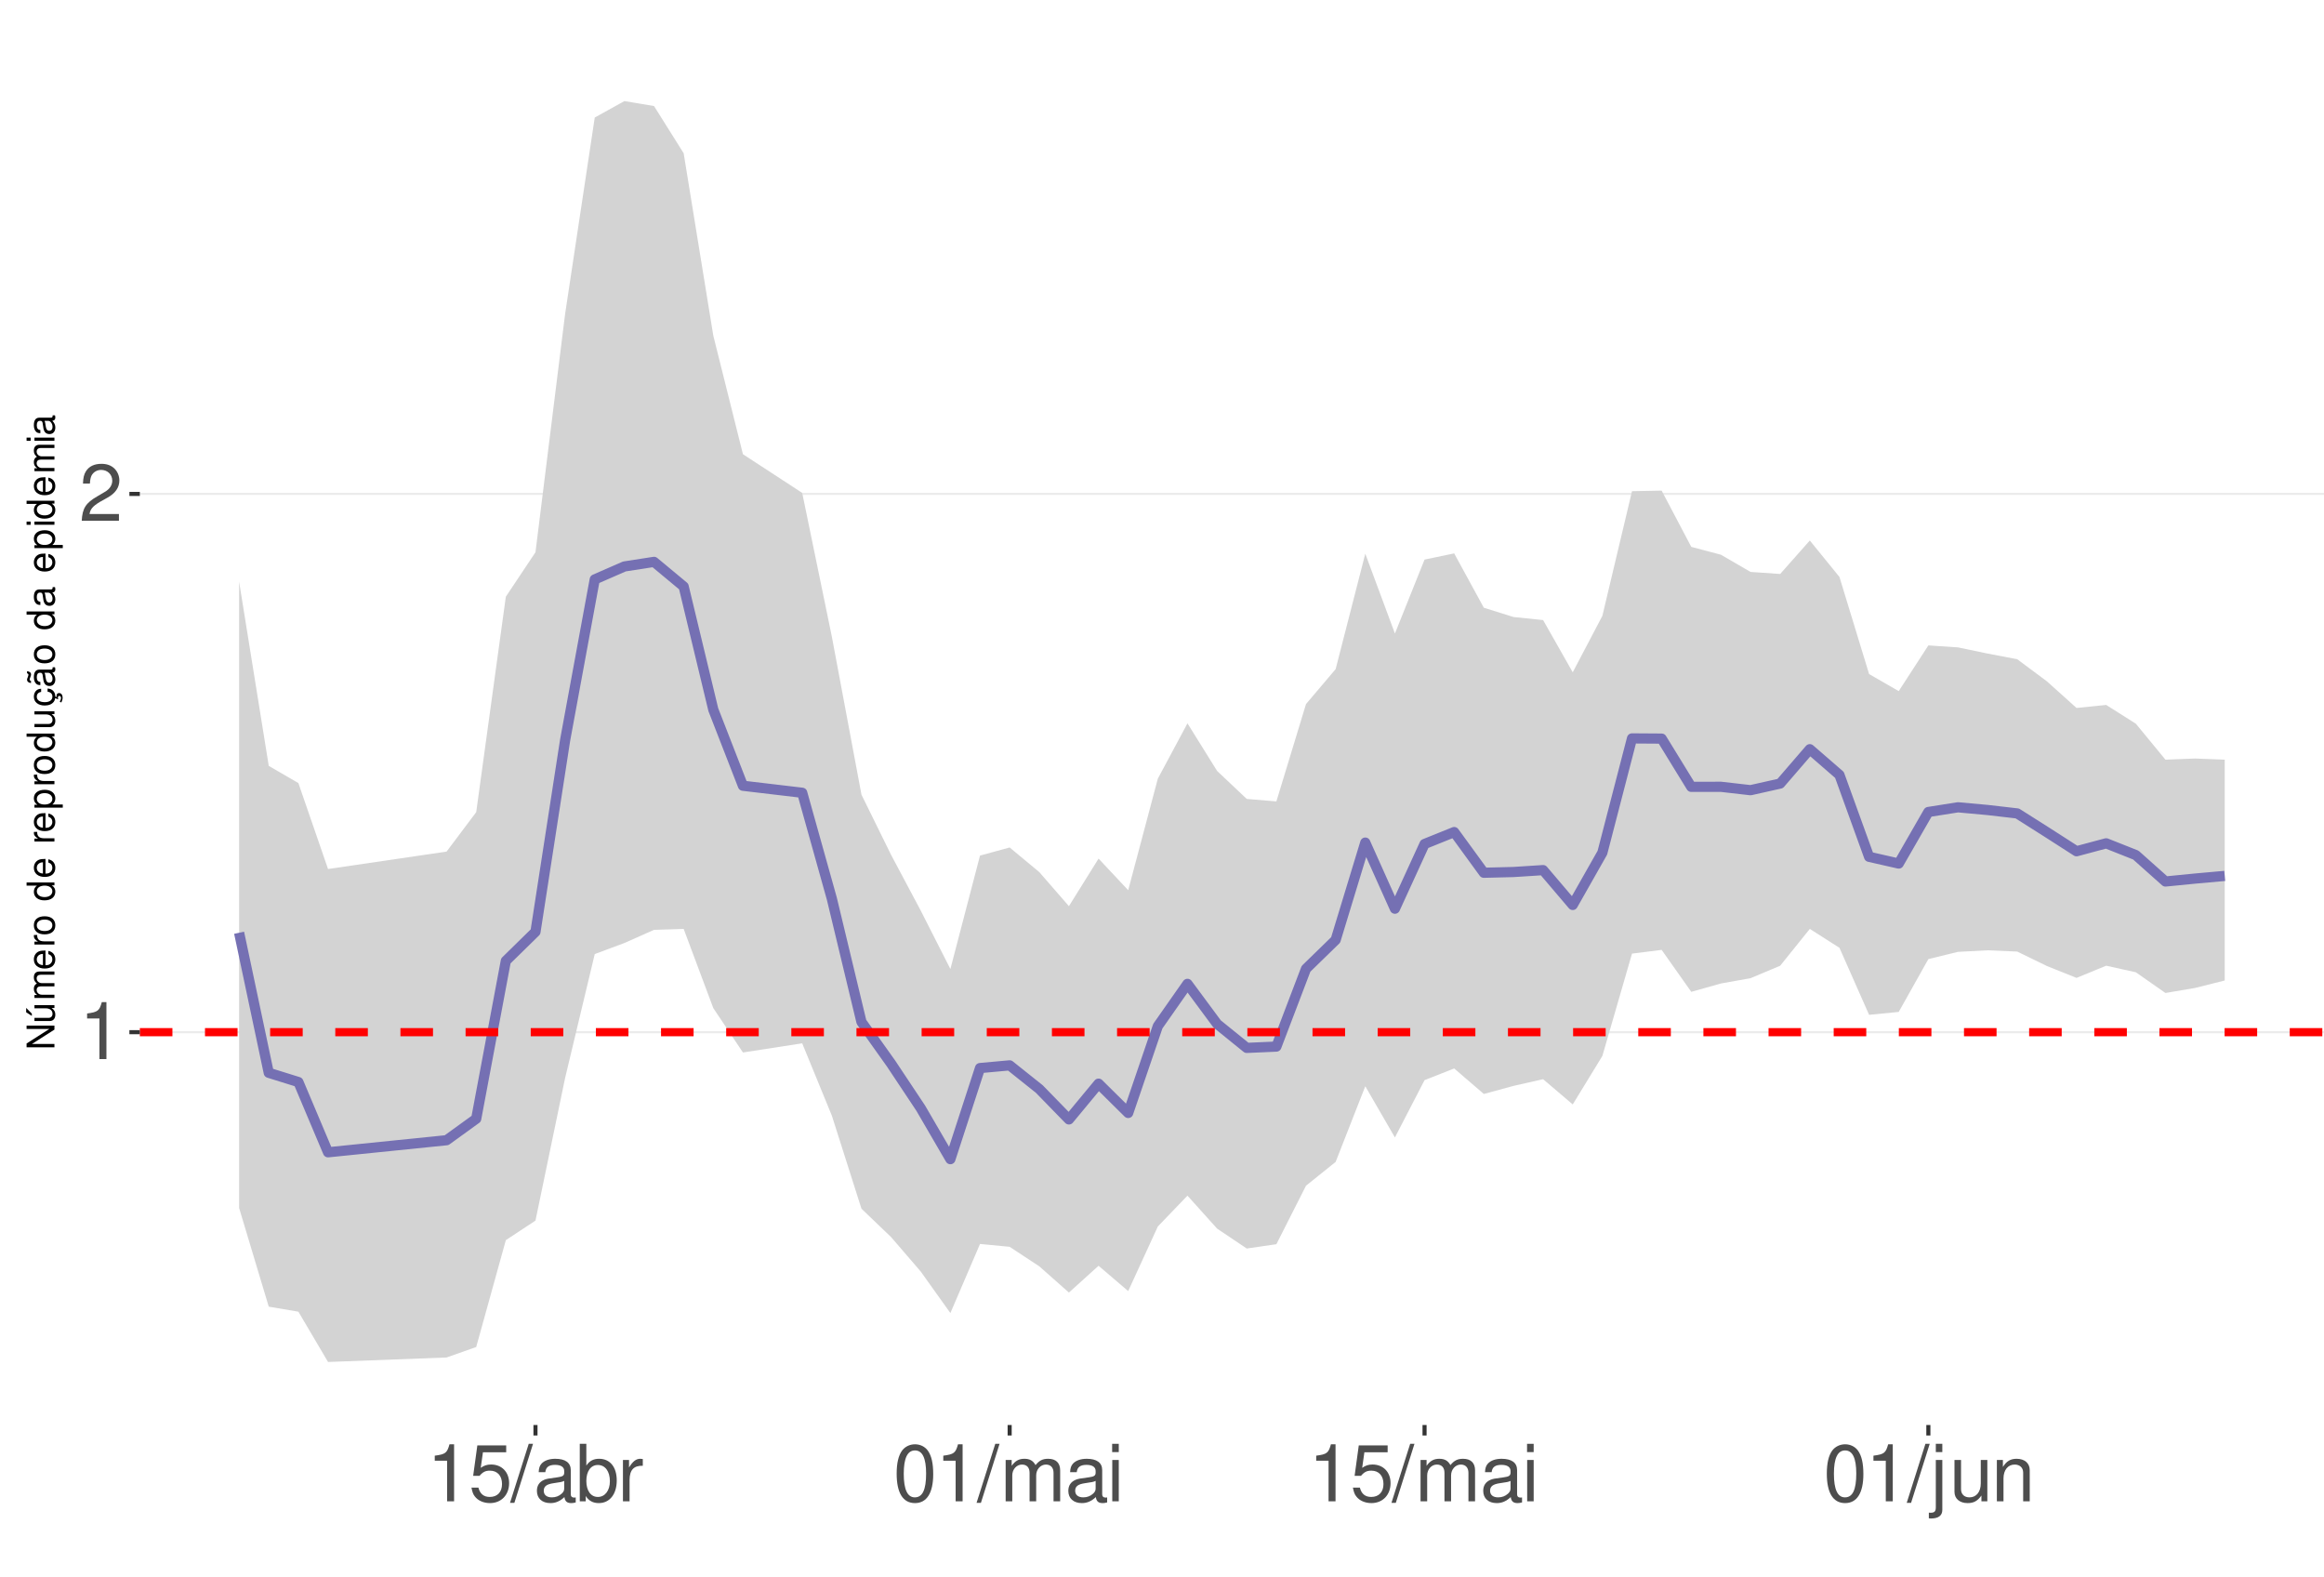
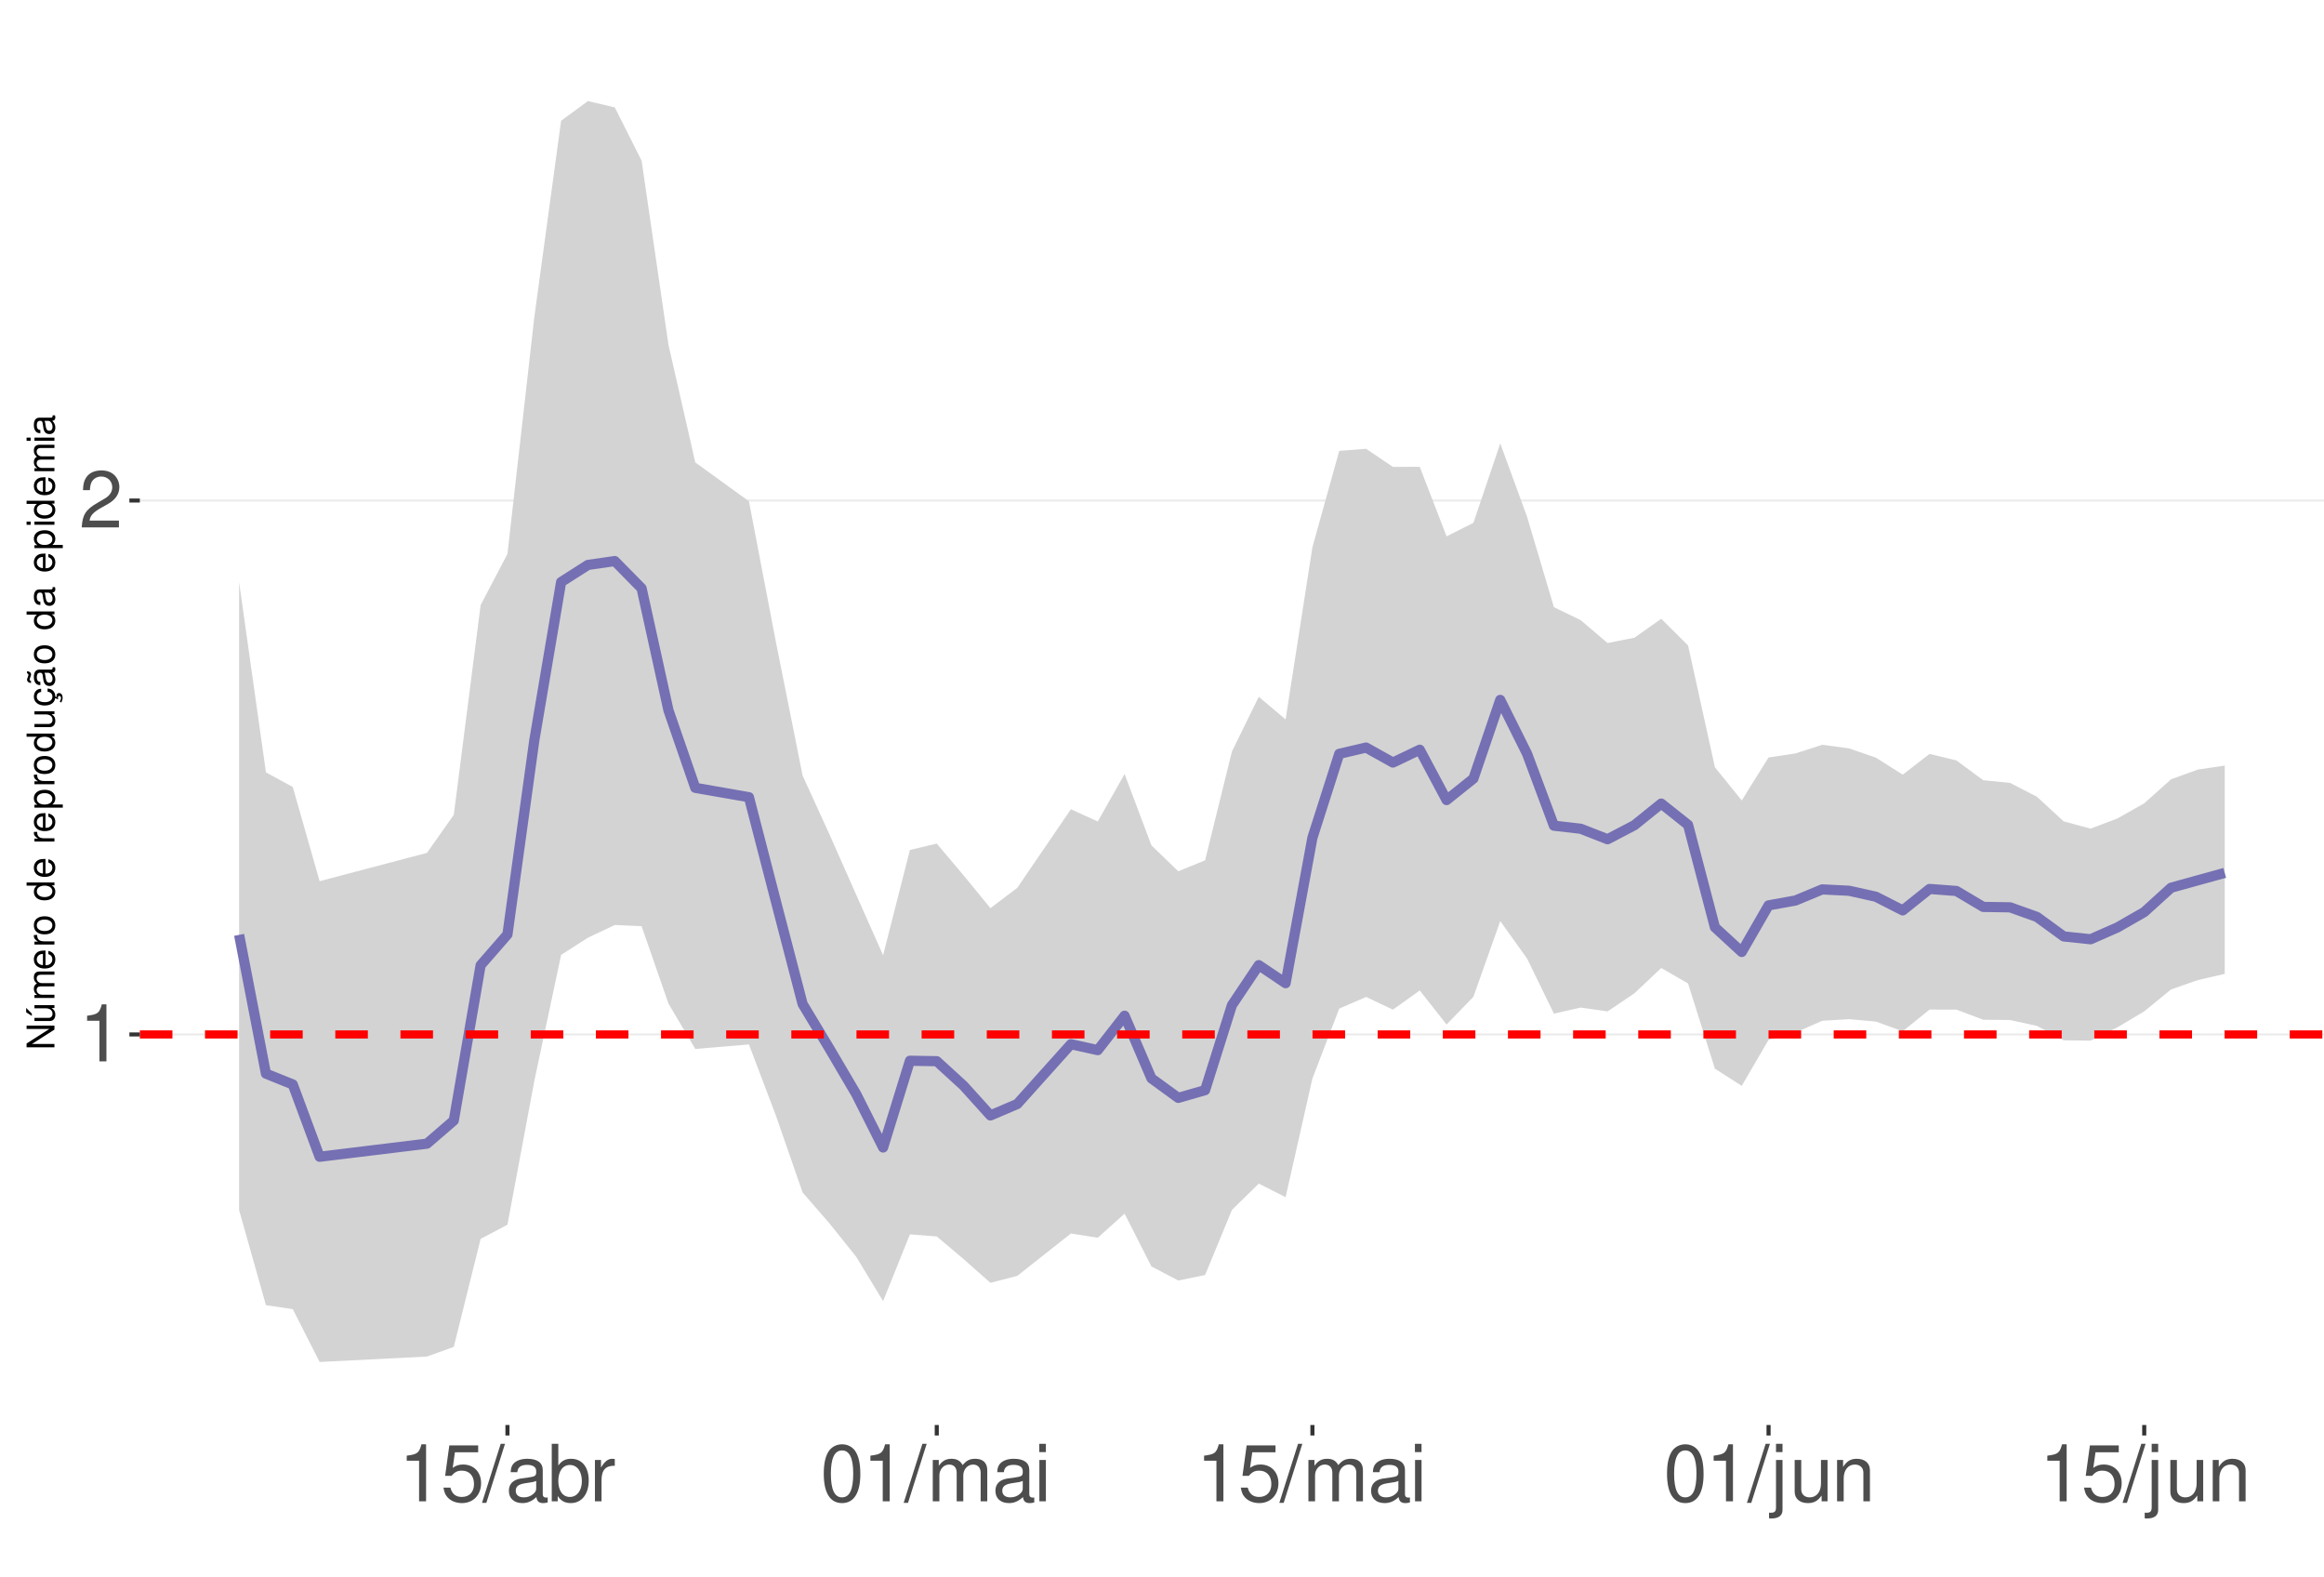
<svg xmlns="http://www.w3.org/2000/svg" xmlns:xlink="http://www.w3.org/1999/xlink" width="609pt" height="413pt" viewBox="0 0 609 413" version="1.1">
  <defs>
    <g>
      <symbol overflow="visible" id="glyph0-0">
        <path style="stroke:none;" d="" />
      </symbol>
      <symbol overflow="visible" id="glyph0-1">
        <path style="stroke:none;" d="M 5.344 -10.641 L 5.344 0 L 7.172 0 L 7.172 -14.938 L 5.969 -14.938 C 5.328 -12.641 4.922 -12.328 2.109 -11.953 L 2.109 -10.641 Z M 5.344 -10.641 " />
      </symbol>
      <symbol overflow="visible" id="glyph0-2">
        <path style="stroke:none;" d="M 10.453 -1.797 L 2.75 -1.797 C 2.938 -3.031 3.594 -3.828 5.391 -4.922 L 7.453 -6.078 C 9.5 -7.203 10.562 -8.734 10.562 -10.578 C 10.562 -11.812 10.062 -12.969 9.188 -13.781 C 8.328 -14.562 7.25 -14.938 5.859 -14.938 C 4 -14.938 2.625 -14.281 1.812 -13 C 1.297 -12.203 1.078 -11.281 1.031 -9.766 L 2.844 -9.766 C 2.906 -10.781 3.031 -11.375 3.281 -11.875 C 3.766 -12.781 4.703 -13.344 5.797 -13.344 C 7.453 -13.344 8.703 -12.141 8.703 -10.531 C 8.703 -9.344 8.016 -8.297 6.719 -7.562 L 4.812 -6.438 C 1.75 -4.688 0.875 -3.281 0.703 -0.016 L 10.453 -0.016 Z M 10.453 -1.797 " />
      </symbol>
      <symbol overflow="visible" id="glyph0-3">
        <path style="stroke:none;" d="M 9.828 -14.641 L 2.266 -14.641 L 1.172 -6.672 L 2.844 -6.672 C 3.703 -7.688 4.406 -8.031 5.562 -8.031 C 7.516 -8.031 8.734 -6.688 8.734 -4.531 C 8.734 -2.422 7.516 -1.141 5.531 -1.141 C 3.953 -1.141 2.969 -1.938 2.547 -3.594 L 0.719 -3.594 C 0.969 -2.391 1.172 -1.812 1.609 -1.281 C 2.438 -0.172 3.922 0.469 5.578 0.469 C 8.531 0.469 10.594 -1.672 10.594 -4.766 C 10.594 -7.656 8.672 -9.641 5.859 -9.641 C 4.828 -9.641 4 -9.375 3.156 -8.766 L 3.734 -12.844 L 9.828 -12.844 Z M 9.828 -14.641 " />
      </symbol>
      <symbol overflow="visible" id="glyph0-4">
        <path style="stroke:none;" d="M 4.734 -15.062 L -0.172 0.406 L 0.969 0.406 L 5.859 -15.062 Z M 4.734 -15.062 " />
      </symbol>
      <symbol overflow="visible" id="glyph0-5">
        <path style="stroke:none;" d="M 11.047 -1.016 C 10.859 -0.969 10.781 -0.969 10.672 -0.969 C 10.078 -0.969 9.75 -1.281 9.75 -1.812 L 9.75 -8.188 C 9.75 -10.094 8.344 -11.141 5.688 -11.141 C 4.094 -11.141 2.828 -10.672 2.094 -9.875 C 1.594 -9.312 1.391 -8.703 1.344 -7.625 L 3.078 -7.625 C 3.219 -8.938 4 -9.547 5.625 -9.547 C 7.188 -9.547 8.031 -8.969 8.031 -7.938 L 8.031 -7.484 C 8.016 -6.734 7.641 -6.469 6.234 -6.281 C 3.797 -5.969 3.422 -5.891 2.766 -5.625 C 1.516 -5.078 0.875 -4.125 0.875 -2.734 C 0.875 -0.766 2.234 0.469 4.422 0.469 C 5.781 0.469 6.875 0 8.094 -1.109 C 8.219 0 8.766 0.469 9.875 0.469 C 10.25 0.469 10.469 0.438 11.047 0.297 Z M 8.031 -3.406 C 8.031 -2.828 7.875 -2.484 7.359 -2 C 6.656 -1.359 5.797 -1.031 4.797 -1.031 C 3.453 -1.031 2.672 -1.672 2.672 -2.766 C 2.672 -3.906 3.406 -4.484 5.266 -4.75 C 7.109 -5 7.453 -5.078 8.031 -5.344 Z M 8.031 -3.406 " />
      </symbol>
      <symbol overflow="visible" id="glyph0-6">
        <path style="stroke:none;" d="M 1.109 -15.062 L 1.109 0 L 2.672 0 L 2.672 -1.391 C 3.484 -0.125 4.578 0.469 6.094 0.469 C 8.938 0.469 10.797 -1.859 10.797 -5.453 C 10.797 -8.969 9.047 -11.141 6.172 -11.141 C 4.688 -11.141 3.641 -10.578 2.828 -9.359 L 2.828 -15.062 Z M 5.844 -9.516 C 7.766 -9.516 9 -7.844 9 -5.266 C 9 -2.812 7.719 -1.141 5.844 -1.141 C 4 -1.141 2.828 -2.781 2.828 -5.328 C 2.828 -7.875 4 -9.516 5.844 -9.516 Z M 5.844 -9.516 " />
      </symbol>
      <symbol overflow="visible" id="glyph0-7">
        <path style="stroke:none;" d="M 1.422 -10.828 L 1.422 0 L 3.156 0 L 3.156 -5.625 C 3.188 -8.219 4.25 -9.375 6.625 -9.312 L 6.625 -11.078 C 6.344 -11.109 6.172 -11.141 5.969 -11.141 C 4.859 -11.141 4 -10.469 3.016 -8.859 L 3.016 -10.828 Z M 1.422 -10.828 " />
      </symbol>
      <symbol overflow="visible" id="glyph0-8">
        <path style="stroke:none;" d="M 5.688 -14.938 C 4.312 -14.938 3.078 -14.312 2.312 -13.297 C 1.359 -11.984 0.891 -10 0.891 -7.234 C 0.891 -2.188 2.547 0.469 5.688 0.469 C 8.781 0.469 10.469 -2.188 10.469 -7.109 C 10.469 -10 10.016 -11.938 9.047 -13.297 C 8.281 -14.328 7.062 -14.938 5.688 -14.938 Z M 5.688 -13.328 C 7.641 -13.328 8.609 -11.312 8.609 -7.266 C 8.609 -3.016 7.656 -1.031 5.641 -1.031 C 3.719 -1.031 2.75 -3.094 2.75 -7.203 C 2.75 -11.312 3.719 -13.328 5.688 -13.328 Z M 5.688 -13.328 " />
      </symbol>
      <symbol overflow="visible" id="glyph0-9">
        <path style="stroke:none;" d="M 1.453 -10.828 L 1.453 0 L 3.188 0 L 3.188 -6.797 C 3.188 -8.359 4.312 -9.625 5.719 -9.625 C 7 -9.625 7.719 -8.844 7.719 -7.453 L 7.719 0 L 9.453 0 L 9.453 -6.797 C 9.453 -8.359 10.594 -9.625 12 -9.625 C 13.266 -9.625 14 -8.812 14 -7.453 L 14 0 L 15.734 0 L 15.734 -8.125 C 15.734 -10.062 14.625 -11.141 12.594 -11.141 C 11.156 -11.141 10.281 -10.703 9.281 -9.484 C 8.641 -10.641 7.766 -11.141 6.359 -11.141 C 4.922 -11.141 3.953 -10.594 3.031 -9.297 L 3.031 -10.828 Z M 1.453 -10.828 " />
      </symbol>
      <symbol overflow="visible" id="glyph0-10">
        <path style="stroke:none;" d="M 3.094 -10.828 L 1.391 -10.828 L 1.391 0 L 3.094 0 Z M 3.094 -15.062 L 1.359 -15.062 L 1.359 -12.891 L 3.094 -12.891 Z M 3.094 -15.062 " />
      </symbol>
      <symbol overflow="visible" id="glyph0-11">
        <path style="stroke:none;" d="M 1.453 -10.828 L 1.453 1.562 C 1.453 2.641 1.109 3 0.047 3 C -0.078 3 -0.141 3 -0.375 2.969 L -0.375 4.438 C -0.172 4.484 -0.062 4.5 0.203 4.5 C 2.141 4.5 3.156 3.734 3.156 2.25 L 3.156 -10.828 Z M 3.156 -15.062 L 1.453 -15.062 L 1.453 -12.891 L 3.156 -12.891 Z M 3.156 -15.062 " />
      </symbol>
      <symbol overflow="visible" id="glyph0-12">
        <path style="stroke:none;" d="M 9.953 0 L 9.953 -10.828 L 8.234 -10.828 L 8.234 -4.688 C 8.234 -2.484 7.078 -1.031 5.281 -1.031 C 3.922 -1.031 3.062 -1.859 3.062 -3.156 L 3.062 -10.828 L 1.344 -10.828 L 1.344 -2.484 C 1.344 -0.688 2.688 0.469 4.797 0.469 C 6.375 0.469 7.391 -0.078 8.406 -1.516 L 8.406 0 Z M 9.953 0 " />
      </symbol>
      <symbol overflow="visible" id="glyph0-13">
        <path style="stroke:none;" d="M 1.453 -10.828 L 1.453 0 L 3.188 0 L 3.188 -5.969 C 3.188 -8.188 4.344 -9.625 6.109 -9.625 C 7.484 -9.625 8.344 -8.797 8.344 -7.5 L 8.344 0 L 10.062 0 L 10.062 -8.188 C 10.062 -9.984 8.719 -11.141 6.625 -11.141 C 5.016 -11.141 3.984 -10.516 3.031 -9 L 3.031 -10.828 Z M 1.453 -10.828 " />
      </symbol>
      <symbol overflow="visible" id="glyph1-0">
        <path style="stroke:none;" d="" />
      </symbol>
      <symbol overflow="visible" id="glyph1-1">
        <path style="stroke:none;" d="M -7.297 -6.453 L -7.297 -5.578 L -1.328 -5.578 L -7.297 -1.766 L -7.297 -0.766 L 0 -0.766 L 0 -1.641 L -5.906 -1.641 L 0 -5.406 L 0 -6.453 Z M -7.297 -6.453 " />
      </symbol>
      <symbol overflow="visible" id="glyph1-2">
        <path style="stroke:none;" d="M 0 -4.812 L -5.234 -4.812 L -5.234 -3.984 L -2.266 -3.984 C -1.203 -3.984 -0.5 -3.438 -0.5 -2.562 C -0.5 -1.906 -0.906 -1.484 -1.531 -1.484 L -5.234 -1.484 L -5.234 -0.656 L -1.203 -0.656 C -0.328 -0.656 0.234 -1.297 0.234 -2.312 C 0.234 -3.094 -0.047 -3.578 -0.734 -4.062 L 0 -4.062 Z M -7.406 -2.953 L -5.922 -2 L -5.922 -2.594 L -7.406 -4.094 Z M -7.406 -2.953 " />
      </symbol>
      <symbol overflow="visible" id="glyph1-3">
        <path style="stroke:none;" d="M -5.234 -0.703 L 0 -0.703 L 0 -1.547 L -3.297 -1.547 C -4.047 -1.547 -4.656 -2.094 -4.656 -2.766 C -4.656 -3.391 -4.281 -3.734 -3.609 -3.734 L 0 -3.734 L 0 -4.578 L -3.297 -4.578 C -4.047 -4.578 -4.656 -5.125 -4.656 -5.812 C -4.656 -6.422 -4.266 -6.781 -3.609 -6.781 L 0 -6.781 L 0 -7.625 L -3.938 -7.625 C -4.875 -7.625 -5.391 -7.078 -5.391 -6.094 C -5.391 -5.406 -5.188 -4.984 -4.594 -4.484 C -5.156 -4.188 -5.391 -3.766 -5.391 -3.078 C -5.391 -2.375 -5.125 -1.906 -4.5 -1.469 L -5.234 -1.469 Z M -5.234 -0.703 " />
      </symbol>
      <symbol overflow="visible" id="glyph1-4">
        <path style="stroke:none;" d="M -2.344 -5.125 C -3.141 -5.125 -3.625 -5.062 -4.016 -4.922 C -4.875 -4.578 -5.391 -3.781 -5.391 -2.797 C -5.391 -1.344 -4.281 -0.406 -2.547 -0.406 C -0.812 -0.406 0.234 -1.297 0.234 -2.781 C 0.234 -3.984 -0.453 -4.812 -1.594 -5.016 L -1.594 -4.188 C -0.906 -3.953 -0.547 -3.484 -0.547 -2.812 C -0.547 -2.281 -0.781 -1.828 -1.219 -1.547 C -1.516 -1.344 -1.812 -1.281 -2.344 -1.266 Z M -3.016 -1.297 C -3.984 -1.359 -4.625 -1.953 -4.625 -2.797 C -4.625 -3.641 -3.953 -4.234 -3.016 -4.234 Z M -3.016 -1.297 " />
      </symbol>
      <symbol overflow="visible" id="glyph1-5">
        <path style="stroke:none;" d="M -5.234 -0.688 L 0 -0.688 L 0 -1.531 L -2.719 -1.531 C -3.984 -1.547 -4.547 -2.062 -4.516 -3.203 L -5.359 -3.203 C -5.375 -3.062 -5.391 -2.984 -5.391 -2.891 C -5.391 -2.344 -5.062 -1.938 -4.297 -1.453 L -5.234 -1.453 Z M -5.234 -0.688 " />
      </symbol>
      <symbol overflow="visible" id="glyph1-6">
        <path style="stroke:none;" d="M -5.391 -2.719 C -5.391 -1.234 -4.344 -0.359 -2.578 -0.359 C -0.812 -0.359 0.234 -1.234 0.234 -2.734 C 0.234 -4.203 -0.812 -5.094 -2.547 -5.094 C -4.359 -5.094 -5.391 -4.234 -5.391 -2.719 Z M -4.625 -2.734 C -4.625 -3.672 -3.844 -4.234 -2.547 -4.234 C -1.312 -4.234 -0.547 -3.656 -0.547 -2.734 C -0.547 -1.797 -1.312 -1.234 -2.578 -1.234 C -3.844 -1.234 -4.625 -1.797 -4.625 -2.734 Z M -4.625 -2.734 " />
      </symbol>
      <symbol overflow="visible" id="glyph1-7">
        <path style="stroke:none;" d="" />
      </symbol>
      <symbol overflow="visible" id="glyph1-8">
        <path style="stroke:none;" d="M -7.297 -4.953 L -7.297 -4.125 L -4.578 -4.125 C -5.109 -3.766 -5.391 -3.203 -5.391 -2.516 C -5.391 -1.156 -4.297 -0.266 -2.625 -0.266 C -0.859 -0.266 0.234 -1.125 0.234 -2.547 C 0.234 -3.266 -0.047 -3.766 -0.688 -4.203 L 0 -4.203 L 0 -4.953 Z M -4.609 -2.656 C -4.609 -3.547 -3.812 -4.125 -2.562 -4.125 C -1.344 -4.125 -0.547 -3.547 -0.547 -2.656 C -0.547 -1.734 -1.359 -1.125 -2.578 -1.125 C -3.797 -1.125 -4.609 -1.734 -4.609 -2.656 Z M -4.609 -2.656 " />
      </symbol>
      <symbol overflow="visible" id="glyph1-9">
        <path style="stroke:none;" d="M 2.188 -0.547 L 2.188 -1.375 L -0.547 -1.375 C -0.016 -1.812 0.234 -2.312 0.234 -2.984 C 0.234 -4.344 -0.859 -5.234 -2.531 -5.234 C -4.297 -5.234 -5.391 -4.375 -5.391 -2.984 C -5.391 -2.266 -5.062 -1.703 -4.453 -1.312 L -5.234 -1.312 L -5.234 -0.547 Z M -4.609 -2.844 C -4.609 -3.766 -3.797 -4.359 -2.547 -4.359 C -1.359 -4.359 -0.547 -3.75 -0.547 -2.844 C -0.547 -1.953 -1.344 -1.375 -2.578 -1.375 C -3.812 -1.375 -4.609 -1.953 -4.609 -2.844 Z M -4.609 -2.844 " />
      </symbol>
      <symbol overflow="visible" id="glyph1-10">
        <path style="stroke:none;" d="M 0 -4.812 L -5.234 -4.812 L -5.234 -3.984 L -2.266 -3.984 C -1.203 -3.984 -0.5 -3.438 -0.5 -2.562 C -0.5 -1.906 -0.906 -1.484 -1.531 -1.484 L -5.234 -1.484 L -5.234 -0.656 L -1.203 -0.656 C -0.328 -0.656 0.234 -1.297 0.234 -2.312 C 0.234 -3.094 -0.047 -3.578 -0.734 -4.062 L 0 -4.062 Z M 0 -4.812 " />
      </symbol>
      <symbol overflow="visible" id="glyph1-11">
        <path style="stroke:none;" d="M 0.234 -2.641 C 0.234 -3.875 -0.547 -4.703 -1.797 -4.766 L -1.797 -3.938 C -0.953 -3.797 -0.531 -3.359 -0.531 -2.656 C -0.531 -1.734 -1.281 -1.188 -2.516 -1.188 C -3.844 -1.188 -4.625 -1.719 -4.625 -2.625 C -4.625 -3.328 -4.203 -3.766 -3.484 -3.875 L -3.484 -4.703 C -3.984 -4.672 -4.312 -4.562 -4.609 -4.359 C -5.094 -4 -5.391 -3.375 -5.391 -2.641 C -5.391 -1.219 -4.266 -0.312 -2.531 -0.312 C -1.469 -0.312 -0.625 -0.672 -0.156 -1.312 C 0.047 -1.594 0.125 -1.812 0.203 -2.25 L 0.922 -1.938 L 0.984 -2.062 C 0.938 -2.188 0.906 -2.25 0.906 -2.375 C 0.906 -2.656 1.047 -2.828 1.281 -2.828 C 1.547 -2.828 1.734 -2.594 1.734 -2.297 C 1.734 -2.031 1.672 -1.844 1.438 -1.406 L 1.406 -1.312 L 1.812 -1.094 C 2.078 -1.75 2.141 -1.953 2.141 -2.344 C 2.141 -3.109 1.781 -3.578 1.203 -3.578 C 0.781 -3.578 0.547 -3.297 0.547 -2.797 C 0.547 -2.703 0.547 -2.641 0.562 -2.516 Z M 0.234 -2.641 " />
      </symbol>
      <symbol overflow="visible" id="glyph1-12">
        <path style="stroke:none;" d="M -0.484 -5.344 C -0.469 -5.266 -0.469 -5.219 -0.469 -5.172 C -0.469 -4.875 -0.625 -4.719 -0.875 -4.719 L -3.953 -4.719 C -4.891 -4.719 -5.391 -4.047 -5.391 -2.75 C -5.391 -1.984 -5.172 -1.375 -4.781 -1.016 C -4.516 -0.766 -4.203 -0.672 -3.688 -0.656 L -3.688 -1.484 C -4.328 -1.562 -4.625 -1.938 -4.625 -2.719 C -4.625 -3.484 -4.344 -3.891 -3.844 -3.891 L -3.625 -3.891 C -3.266 -3.875 -3.125 -3.703 -3.047 -3.016 C -2.891 -1.844 -2.844 -1.656 -2.719 -1.344 C -2.453 -0.734 -2 -0.422 -1.312 -0.422 C -0.375 -0.422 0.234 -1.078 0.234 -2.141 C 0.234 -2.797 0 -3.328 -0.547 -3.922 C 0 -3.984 0.234 -4.234 0.234 -4.781 C 0.234 -4.953 0.203 -5.062 0.141 -5.344 Z M -1.656 -3.891 C -1.375 -3.891 -1.203 -3.812 -0.969 -3.562 C -0.656 -3.219 -0.5 -2.812 -0.5 -2.312 C -0.5 -1.672 -0.812 -1.297 -1.344 -1.297 C -1.891 -1.297 -2.172 -1.656 -2.297 -2.547 C -2.422 -3.438 -2.453 -3.609 -2.594 -3.891 Z M -7.172 -3.75 C -6.922 -3.672 -6.812 -3.547 -6.812 -3.375 C -6.812 -3.25 -6.875 -2.984 -6.984 -2.734 C -7.156 -2.312 -7.172 -2.25 -7.172 -2.047 C -7.172 -1.594 -6.797 -1.297 -6.141 -1.188 L -6.141 -1.766 C -6.375 -1.812 -6.5 -1.938 -6.5 -2.094 C -6.5 -2.203 -6.469 -2.344 -6.375 -2.578 C -6.156 -3.156 -6.125 -3.234 -6.125 -3.438 C -6.125 -3.922 -6.484 -4.219 -7.172 -4.312 Z M -7.172 -3.75 " />
      </symbol>
      <symbol overflow="visible" id="glyph1-13">
        <path style="stroke:none;" d="M -0.484 -5.344 C -0.469 -5.266 -0.469 -5.219 -0.469 -5.172 C -0.469 -4.875 -0.625 -4.719 -0.875 -4.719 L -3.953 -4.719 C -4.891 -4.719 -5.391 -4.047 -5.391 -2.75 C -5.391 -1.984 -5.172 -1.375 -4.781 -1.016 C -4.516 -0.766 -4.203 -0.672 -3.688 -0.656 L -3.688 -1.484 C -4.328 -1.562 -4.625 -1.938 -4.625 -2.719 C -4.625 -3.484 -4.344 -3.891 -3.844 -3.891 L -3.625 -3.891 C -3.266 -3.875 -3.125 -3.703 -3.047 -3.016 C -2.891 -1.844 -2.844 -1.656 -2.719 -1.344 C -2.453 -0.734 -2 -0.422 -1.312 -0.422 C -0.375 -0.422 0.234 -1.078 0.234 -2.141 C 0.234 -2.797 0 -3.328 -0.547 -3.922 C 0 -3.984 0.234 -4.234 0.234 -4.781 C 0.234 -4.953 0.203 -5.062 0.141 -5.344 Z M -1.656 -3.891 C -1.375 -3.891 -1.203 -3.812 -0.969 -3.562 C -0.656 -3.219 -0.5 -2.812 -0.5 -2.312 C -0.5 -1.672 -0.812 -1.297 -1.344 -1.297 C -1.891 -1.297 -2.172 -1.656 -2.297 -2.547 C -2.422 -3.438 -2.453 -3.609 -2.594 -3.891 Z M -1.656 -3.891 " />
      </symbol>
      <symbol overflow="visible" id="glyph1-14">
        <path style="stroke:none;" d="M -5.234 -1.5 L -5.234 -0.672 L 0 -0.672 L 0 -1.5 Z M -7.297 -1.5 L -7.297 -0.656 L -6.234 -0.656 L -6.234 -1.5 Z M -7.297 -1.5 " />
      </symbol>
    </g>
    <clipPath id="clip1">
      <path d="M 36.645 9.961 L 609 9.961 L 609 373.328 L 36.645 373.328 Z M 36.645 9.961 " />
    </clipPath>
    <clipPath id="clip2">
-       <path d="M 36.645 270 L 609 270 L 609 271 L 36.645 271 Z M 36.645 270 " />
+       <path d="M 36.645 270 L 609 270 L 609 272 L 36.645 272 Z M 36.645 270 " />
    </clipPath>
    <clipPath id="clip3">
-       <path d="M 36.645 129 L 609 129 L 609 130 L 36.645 130 Z M 36.645 129 " />
+       <path d="M 36.645 130 L 609 130 L 609 132 L 36.645 132 Z M 36.645 130 " />
    </clipPath>
    <clipPath id="clip4">
-       <path d="M 36.645 269 L 609 269 L 609 272 L 36.645 272 Z M 36.645 269 " />
+       <path d="M 36.645 269 L 609 269 L 609 273 L 36.645 273 Z M 36.645 269 " />
    </clipPath>
  </defs>
  <g id="surface73">
    <rect x="0" y="0" width="609" height="413" style="fill:rgb(100%,100%,100%);fill-opacity:1;stroke:none;" />
    <rect x="0" y="0" width="609" height="413" style="fill:rgb(100%,100%,100%);fill-opacity:1;stroke:none;" />
    <path style="fill:none;stroke-width:1.067;stroke-linecap:round;stroke-linejoin:round;stroke:rgb(100%,100%,100%);stroke-opacity:1;stroke-miterlimit:10;" d="M 0 413 L 609 413 L 609 0 L 0 0 Z M 0 413 " />
    <g clip-path="url(#clip1)" clip-rule="nonzero">
      <path style=" stroke:none;fill-rule:nonzero;fill:rgb(100%,100%,100%);fill-opacity:1;" d="M 36.645 373.328 L 609 373.328 L 609 9.961 L 36.645 9.961 Z M 36.645 373.328 " />
    </g>
    <g clip-path="url(#clip2)" clip-rule="nonzero">
-       <path style="fill:none;stroke-width:0.533;stroke-linecap:butt;stroke-linejoin:round;stroke:rgb(92.157%,92.157%,92.157%);stroke-opacity:1;stroke-miterlimit:10;" d="M 36.645 270.414 L 609 270.414 " />
+       <path style="fill:none;stroke-width:0.533;stroke-linecap:butt;stroke-linejoin:round;stroke:rgb(92.157%,92.157%,92.157%);stroke-opacity:1;stroke-miterlimit:10;" d="M 36.645 271.004 L 609 271.004 " />
    </g>
    <g clip-path="url(#clip3)" clip-rule="nonzero">
-       <path style="fill:none;stroke-width:0.533;stroke-linecap:butt;stroke-linejoin:round;stroke:rgb(92.157%,92.157%,92.157%);stroke-opacity:1;stroke-miterlimit:10;" d="M 36.645 129.398 L 609 129.398 " />
-     </g>
-     <path style=" stroke:none;fill-rule:nonzero;fill:rgb(82.745%,82.745%,82.745%);fill-opacity:1;" d="M 62.66 152.387 L 70.426 200.648 L 78.191 205.152 L 85.961 227.668 L 117.023 223.102 L 124.789 212.773 L 132.555 156.32 L 140.32 144.684 L 148.086 82.25 L 155.852 30.793 L 163.621 26.48 L 171.387 27.785 L 179.152 40.145 L 186.918 87.93 L 194.684 118.996 L 210.215 129.125 L 217.98 166.77 L 225.746 208.188 L 233.512 223.965 L 241.281 238.57 L 249.047 253.867 L 256.812 224.148 L 264.578 222.023 L 272.344 228.473 L 280.109 237.398 L 287.875 224.941 L 295.641 233.223 L 303.406 204 L 311.172 189.504 L 318.941 201.973 L 326.707 209.305 L 334.473 209.957 L 342.238 184.453 L 350.004 175.297 L 357.77 145.062 L 365.535 165.973 L 373.301 146.598 L 381.066 144.977 L 388.832 159.211 L 396.602 161.648 L 404.367 162.449 L 412.133 176.129 L 419.898 161.344 L 427.664 128.684 L 435.43 128.531 L 443.195 143.27 L 450.961 145.324 L 458.727 149.836 L 466.492 150.371 L 474.258 141.602 L 482.027 151.156 L 489.793 176.594 L 497.559 181.062 L 505.324 169.086 L 513.09 169.605 L 520.855 171.223 L 528.621 172.711 L 536.387 178.496 L 544.152 185.473 L 551.918 184.68 L 559.688 189.594 L 567.453 199.02 L 575.219 198.719 L 582.984 199.02 L 582.984 256.871 L 575.219 258.824 L 567.453 260.145 L 559.688 254.715 L 551.918 252.996 L 544.152 256.188 L 536.387 253.078 L 528.621 249.297 L 520.855 248.961 L 513.09 249.367 L 505.324 251.266 L 497.559 265.102 L 489.793 265.867 L 482.027 248.309 L 474.258 243.355 L 466.492 253.004 L 458.727 256.266 L 450.961 257.656 L 443.195 259.844 L 435.43 248.848 L 427.664 249.832 L 419.898 276.637 L 412.133 289.34 L 404.367 282.727 L 396.602 284.488 L 388.832 286.598 L 381.066 279.918 L 373.301 282.977 L 365.535 297.992 L 357.77 284.578 L 350.004 304.395 L 342.238 310.633 L 334.473 325.961 L 326.707 327.09 L 318.941 321.875 L 311.172 313.238 L 303.406 321.32 L 295.641 338.242 L 287.875 331.609 L 280.109 338.625 L 272.344 331.754 L 264.578 326.641 L 256.812 325.895 L 249.047 343.996 L 241.281 333.121 L 233.512 324.098 L 225.746 316.656 L 217.98 292.266 L 210.215 273.332 L 194.684 275.73 L 186.918 264.102 L 179.152 243.352 L 171.387 243.598 L 163.621 247.051 L 155.852 249.953 L 148.086 282.406 L 140.32 319.773 L 132.555 324.895 L 124.789 352.891 L 117.023 355.637 L 85.961 356.812 L 78.191 343.637 L 70.426 342.324 L 62.66 316.469 Z M 62.66 152.387 " />
-     <path style="fill:none;stroke-width:2.667;stroke-linecap:butt;stroke-linejoin:round;stroke:rgb(45.882%,43.922%,70.196%);stroke-opacity:1;stroke-miterlimit:10;" d="M 62.66 244.367 L 70.426 281.055 L 78.191 283.473 L 85.961 301.879 L 117.023 298.715 L 124.789 293.098 L 132.555 251.734 L 140.32 244.125 L 148.086 193.926 L 155.852 151.797 L 163.621 148.402 L 171.387 147.199 L 179.152 153.648 L 186.918 185.906 L 194.684 205.852 L 210.215 207.688 L 217.98 235.43 L 225.746 267.73 L 233.512 278.645 L 241.281 290.328 L 249.047 303.68 L 256.812 279.812 L 264.578 279.105 L 272.344 285.301 L 280.109 293.27 L 287.875 283.898 L 295.641 291.578 L 303.406 268.832 L 311.172 257.754 L 318.941 268.246 L 326.707 274.531 L 334.473 274.188 L 342.238 253.809 L 350.004 246.246 L 357.77 220.742 L 365.535 238.062 L 373.301 221.113 L 381.066 217.984 L 388.832 228.645 L 396.602 228.453 L 404.367 227.953 L 412.133 237.082 L 419.898 223.391 L 427.664 193.449 L 435.43 193.5 L 443.195 206.141 L 450.961 206.125 L 458.727 207.016 L 466.492 205.277 L 474.258 196.277 L 482.027 203.016 L 489.793 224.469 L 497.559 226.234 L 505.324 212.727 L 513.09 211.496 L 520.855 212.207 L 528.621 213.105 L 536.387 218.027 L 544.152 223.012 L 551.918 220.934 L 559.688 224.016 L 567.453 230.938 L 575.219 230.172 L 582.984 229.473 " />
+       <path style="fill:none;stroke-width:0.533;stroke-linecap:butt;stroke-linejoin:round;stroke:rgb(92.157%,92.157%,92.157%);stroke-opacity:1;stroke-miterlimit:10;" d="M 36.645 131.129 L 609 131.129 " />
+     </g>
+     <path style=" stroke:none;fill-rule:nonzero;fill:rgb(82.745%,82.745%,82.745%);fill-opacity:1;" d="M 62.66 152.551 L 69.691 202.34 L 76.723 206.18 L 83.754 230.855 L 111.883 223.438 L 118.914 213.473 L 125.945 158.539 L 132.977 145.113 L 140.008 83.164 L 147.039 31.625 L 154.07 26.48 L 161.102 28.137 L 168.133 42.098 L 175.164 90.289 L 182.195 121.145 L 196.258 131.32 L 203.289 168.004 L 210.32 203.176 L 217.352 218.574 L 224.383 234.453 L 231.414 250.266 L 238.445 222.676 L 245.477 221.008 L 252.508 229.332 L 259.539 237.918 L 266.57 232.602 L 280.633 212.004 L 287.664 215.223 L 294.695 202.773 L 301.727 221.469 L 308.762 228.262 L 315.793 225.387 L 322.824 196.883 L 329.855 182.547 L 336.887 188.477 L 343.918 143.355 L 350.949 118.117 L 357.98 117.574 L 365.012 122.316 L 372.043 122.301 L 379.074 140.512 L 386.105 136.977 L 393.137 116.172 L 400.168 135.391 L 407.199 159.066 L 414.23 162.477 L 421.262 168.465 L 428.293 167.07 L 435.324 162.105 L 442.355 169.094 L 449.387 200.996 L 456.418 209.703 L 463.449 198.441 L 470.48 197.387 L 477.512 195.121 L 484.543 196.062 L 491.574 198.492 L 498.605 202.945 L 505.637 197.512 L 512.672 199.219 L 519.703 204.406 L 526.734 205.105 L 533.766 208.734 L 540.797 215.191 L 547.828 217.082 L 554.859 214.426 L 561.891 210.453 L 568.922 204.16 L 575.953 201.613 L 582.984 200.57 L 582.984 255.141 L 575.953 256.758 L 568.922 259.211 L 561.891 264.957 L 554.859 269.148 L 547.828 272.629 L 540.797 272.539 L 533.766 268.766 L 526.734 267.227 L 519.703 267.156 L 512.672 264.496 L 505.637 264.492 L 498.605 270.176 L 491.574 267.633 L 484.543 267.004 L 477.512 267.426 L 470.48 270.523 L 463.449 272.422 L 456.418 284.473 L 449.387 279.977 L 442.355 257.652 L 435.324 253.598 L 428.293 260.23 L 421.262 264.969 L 414.23 263.965 L 407.199 265.543 L 400.168 251.125 L 393.137 241.305 L 386.105 261.133 L 379.074 268.406 L 372.043 259.488 L 365.012 264.508 L 357.98 261.184 L 350.949 264.23 L 343.918 282.551 L 336.887 313.641 L 329.855 310.09 L 322.824 316.984 L 315.793 334.031 L 308.762 335.473 L 301.727 331.777 L 294.695 317.953 L 287.664 324.27 L 280.633 323.152 L 266.57 334.262 L 259.539 336.074 L 252.508 329.859 L 245.477 323.934 L 238.445 323.379 L 231.414 340.867 L 224.383 329.277 L 217.352 320.496 L 210.32 312.402 L 203.289 292.164 L 196.258 273.625 L 182.195 274.801 L 175.164 262.906 L 168.133 242.645 L 161.102 242.332 L 154.07 245.66 L 147.039 250.156 L 140.008 283.238 L 132.977 320.852 L 125.945 324.566 L 118.914 352.855 L 111.883 355.395 L 83.754 356.812 L 76.723 342.973 L 69.691 341.93 L 62.66 317.039 Z M 62.66 152.551 " />
+     <path style="fill:none;stroke-width:2.667;stroke-linecap:butt;stroke-linejoin:round;stroke:rgb(45.882%,43.922%,70.196%);stroke-opacity:1;stroke-miterlimit:10;" d="M 62.66 244.918 L 69.691 281.277 L 76.723 284.105 L 83.754 303.051 L 111.883 299.621 L 118.914 293.562 L 125.945 252.887 L 132.977 244.809 L 140.008 194.004 L 147.039 152.484 L 154.07 148 L 161.102 146.988 L 168.133 154.133 L 175.164 186.07 L 182.195 206.398 L 196.258 208.852 L 203.289 236.02 L 210.32 263.023 L 217.352 274.703 L 224.383 286.66 L 231.414 300.621 L 238.445 277.895 L 245.477 278.012 L 252.508 284.438 L 259.539 292.23 L 266.57 289.234 L 280.633 273.559 L 287.664 275.117 L 294.695 266.098 L 301.727 282.504 L 308.762 287.625 L 315.793 285.605 L 322.824 263.344 L 329.855 252.848 L 336.887 257.578 L 343.918 219.473 L 350.949 197.488 L 357.98 195.848 L 365.012 199.777 L 372.043 196.414 L 379.074 209.605 L 386.105 203.977 L 393.137 183.359 L 400.168 197.48 L 407.199 216.312 L 414.23 217.117 L 421.262 219.867 L 428.293 216.191 L 435.324 210.523 L 442.355 216.109 L 449.387 242.926 L 456.418 249.402 L 463.449 237.191 L 470.48 235.922 L 477.512 233.004 L 484.543 233.359 L 491.574 234.926 L 498.605 238.504 L 505.637 232.887 L 512.672 233.418 L 519.703 237.594 L 526.734 237.703 L 533.766 240.211 L 540.797 245.328 L 547.828 246.07 L 554.859 242.98 L 561.891 238.953 L 568.922 232.57 L 575.953 230.621 L 582.984 228.68 " />
    <g clip-path="url(#clip4)" clip-rule="nonzero">
-       <path style="fill:none;stroke-width:2.134;stroke-linecap:butt;stroke-linejoin:round;stroke:rgb(100%,0%,0%);stroke-opacity:1;stroke-dasharray:8.536,8.536;stroke-miterlimit:10;" d="M 36.645 270.414 L 609 270.414 " />
-     </g>
-     <g style="fill:rgb(30.196%,30.196%,30.196%);fill-opacity:1;">
-       <use xlink:href="#glyph0-1" x="20.715" y="277.468" />
-     </g>
-     <g style="fill:rgb(30.196%,30.196%,30.196%);fill-opacity:1;">
-       <use xlink:href="#glyph0-2" x="20.715" y="136.452" />
-     </g>
-     <path style="fill:none;stroke-width:1.067;stroke-linecap:butt;stroke-linejoin:round;stroke:rgb(20%,20%,20%);stroke-opacity:1;stroke-miterlimit:10;" d="M 33.906 270.414 L 36.645 270.414 " />
-     <path style="fill:none;stroke-width:1.067;stroke-linecap:butt;stroke-linejoin:round;stroke:rgb(20%,20%,20%);stroke-opacity:1;stroke-miterlimit:10;" d="M 33.906 129.398 L 36.645 129.398 " />
-     <path style="fill:none;stroke-width:1.067;stroke-linecap:butt;stroke-linejoin:round;stroke:rgb(20%,20%,20%);stroke-opacity:1;stroke-miterlimit:10;" d="M 140.32 376.07 L 140.32 373.328 " />
-     <path style="fill:none;stroke-width:1.067;stroke-linecap:butt;stroke-linejoin:round;stroke:rgb(20%,20%,20%);stroke-opacity:1;stroke-miterlimit:10;" d="M 264.578 376.07 L 264.578 373.328 " />
-     <path style="fill:none;stroke-width:1.067;stroke-linecap:butt;stroke-linejoin:round;stroke:rgb(20%,20%,20%);stroke-opacity:1;stroke-miterlimit:10;" d="M 373.301 376.07 L 373.301 373.328 " />
-     <path style="fill:none;stroke-width:1.067;stroke-linecap:butt;stroke-linejoin:round;stroke:rgb(20%,20%,20%);stroke-opacity:1;stroke-miterlimit:10;" d="M 505.324 376.07 L 505.324 373.328 " />
-     <g style="fill:rgb(30.196%,30.196%,30.196%);fill-opacity:1;">
-       <use xlink:href="#glyph0-1" x="111.82" y="393.315" />
-       <use xlink:href="#glyph0-3" x="122.82" y="393.315" />
-       <use xlink:href="#glyph0-4" x="133.82" y="393.315" />
-       <use xlink:href="#glyph0-5" x="139.82" y="393.315" />
-       <use xlink:href="#glyph0-6" x="150.82" y="393.315" />
-       <use xlink:href="#glyph0-7" x="161.82" y="393.315" />
-     </g>
-     <g style="fill:rgb(30.196%,30.196%,30.196%);fill-opacity:1;">
-       <use xlink:href="#glyph0-8" x="234.078" y="393.315" />
-       <use xlink:href="#glyph0-1" x="245.078" y="393.315" />
-       <use xlink:href="#glyph0-4" x="256.078" y="393.315" />
-       <use xlink:href="#glyph0-9" x="262.078" y="393.315" />
-       <use xlink:href="#glyph0-5" x="279.078" y="393.315" />
-       <use xlink:href="#glyph0-10" x="290.078" y="393.315" />
-     </g>
-     <g style="fill:rgb(30.196%,30.196%,30.196%);fill-opacity:1;">
-       <use xlink:href="#glyph0-1" x="342.801" y="393.315" />
-       <use xlink:href="#glyph0-3" x="353.801" y="393.315" />
-       <use xlink:href="#glyph0-4" x="364.801" y="393.315" />
-       <use xlink:href="#glyph0-9" x="370.801" y="393.315" />
-       <use xlink:href="#glyph0-5" x="387.801" y="393.315" />
-       <use xlink:href="#glyph0-10" x="398.801" y="393.315" />
-     </g>
-     <g style="fill:rgb(30.196%,30.196%,30.196%);fill-opacity:1;">
-       <use xlink:href="#glyph0-8" x="477.824" y="393.315" />
-       <use xlink:href="#glyph0-1" x="488.824" y="393.315" />
-       <use xlink:href="#glyph0-4" x="499.824" y="393.315" />
-       <use xlink:href="#glyph0-11" x="505.824" y="393.315" />
-       <use xlink:href="#glyph0-12" x="510.824" y="393.315" />
-       <use xlink:href="#glyph0-13" x="521.824" y="393.315" />
+       <path style="fill:none;stroke-width:2.134;stroke-linecap:butt;stroke-linejoin:round;stroke:rgb(100%,0%,0%);stroke-opacity:1;stroke-dasharray:8.536,8.536;stroke-miterlimit:10;" d="M 36.645 271.004 L 609 271.004 " />
+     </g>
+     <g style="fill:rgb(30.196%,30.196%,30.196%);fill-opacity:1;">
+       <use xlink:href="#glyph0-1" x="20.715" y="278.058" />
+     </g>
+     <g style="fill:rgb(30.196%,30.196%,30.196%);fill-opacity:1;">
+       <use xlink:href="#glyph0-2" x="20.715" y="138.183" />
+     </g>
+     <path style="fill:none;stroke-width:1.067;stroke-linecap:butt;stroke-linejoin:round;stroke:rgb(20%,20%,20%);stroke-opacity:1;stroke-miterlimit:10;" d="M 33.906 271.004 L 36.645 271.004 " />
+     <path style="fill:none;stroke-width:1.067;stroke-linecap:butt;stroke-linejoin:round;stroke:rgb(20%,20%,20%);stroke-opacity:1;stroke-miterlimit:10;" d="M 33.906 131.129 L 36.645 131.129 " />
+     <path style="fill:none;stroke-width:1.067;stroke-linecap:butt;stroke-linejoin:round;stroke:rgb(20%,20%,20%);stroke-opacity:1;stroke-miterlimit:10;" d="M 132.977 376.07 L 132.977 373.328 " />
+     <path style="fill:none;stroke-width:1.067;stroke-linecap:butt;stroke-linejoin:round;stroke:rgb(20%,20%,20%);stroke-opacity:1;stroke-miterlimit:10;" d="M 245.477 376.07 L 245.477 373.328 " />
+     <path style="fill:none;stroke-width:1.067;stroke-linecap:butt;stroke-linejoin:round;stroke:rgb(20%,20%,20%);stroke-opacity:1;stroke-miterlimit:10;" d="M 343.918 376.07 L 343.918 373.328 " />
+     <path style="fill:none;stroke-width:1.067;stroke-linecap:butt;stroke-linejoin:round;stroke:rgb(20%,20%,20%);stroke-opacity:1;stroke-miterlimit:10;" d="M 463.449 376.07 L 463.449 373.328 " />
+     <path style="fill:none;stroke-width:1.067;stroke-linecap:butt;stroke-linejoin:round;stroke:rgb(20%,20%,20%);stroke-opacity:1;stroke-miterlimit:10;" d="M 561.891 376.07 L 561.891 373.328 " />
+     <g style="fill:rgb(30.196%,30.196%,30.196%);fill-opacity:1;">
+       <use xlink:href="#glyph0-1" x="104.477" y="393.315" />
+       <use xlink:href="#glyph0-3" x="115.477" y="393.315" />
+       <use xlink:href="#glyph0-4" x="126.477" y="393.315" />
+       <use xlink:href="#glyph0-5" x="132.477" y="393.315" />
+       <use xlink:href="#glyph0-6" x="143.477" y="393.315" />
+       <use xlink:href="#glyph0-7" x="154.477" y="393.315" />
+     </g>
+     <g style="fill:rgb(30.196%,30.196%,30.196%);fill-opacity:1;">
+       <use xlink:href="#glyph0-8" x="214.977" y="393.315" />
+       <use xlink:href="#glyph0-1" x="225.977" y="393.315" />
+       <use xlink:href="#glyph0-4" x="236.977" y="393.315" />
+       <use xlink:href="#glyph0-9" x="242.977" y="393.315" />
+       <use xlink:href="#glyph0-5" x="259.977" y="393.315" />
+       <use xlink:href="#glyph0-10" x="270.977" y="393.315" />
+     </g>
+     <g style="fill:rgb(30.196%,30.196%,30.196%);fill-opacity:1;">
+       <use xlink:href="#glyph0-1" x="313.418" y="393.315" />
+       <use xlink:href="#glyph0-3" x="324.418" y="393.315" />
+       <use xlink:href="#glyph0-4" x="335.418" y="393.315" />
+       <use xlink:href="#glyph0-9" x="341.418" y="393.315" />
+       <use xlink:href="#glyph0-5" x="358.418" y="393.315" />
+       <use xlink:href="#glyph0-10" x="369.418" y="393.315" />
+     </g>
+     <g style="fill:rgb(30.196%,30.196%,30.196%);fill-opacity:1;">
+       <use xlink:href="#glyph0-8" x="435.949" y="393.315" />
+       <use xlink:href="#glyph0-1" x="446.949" y="393.315" />
+       <use xlink:href="#glyph0-4" x="457.949" y="393.315" />
+       <use xlink:href="#glyph0-11" x="463.949" y="393.315" />
+       <use xlink:href="#glyph0-12" x="468.949" y="393.315" />
+       <use xlink:href="#glyph0-13" x="479.949" y="393.315" />
+     </g>
+     <g style="fill:rgb(30.196%,30.196%,30.196%);fill-opacity:1;">
+       <use xlink:href="#glyph0-1" x="534.391" y="393.315" />
+       <use xlink:href="#glyph0-3" x="545.391" y="393.315" />
+       <use xlink:href="#glyph0-4" x="556.391" y="393.315" />
+       <use xlink:href="#glyph0-11" x="562.391" y="393.315" />
+       <use xlink:href="#glyph0-12" x="567.391" y="393.315" />
+       <use xlink:href="#glyph0-13" x="578.391" y="393.315" />
    </g>
    <g style="fill:rgb(0%,0%,0%);fill-opacity:1;">
      <use xlink:href="#glyph1-1" x="14.263" y="275.145" />
      <use xlink:href="#glyph1-2" x="14.263" y="268.145" />
      <use xlink:href="#glyph1-3" x="14.263" y="262.145" />
      <use xlink:href="#glyph1-4" x="14.263" y="254.145" />
      <use xlink:href="#glyph1-5" x="14.263" y="248.145" />
      <use xlink:href="#glyph1-6" x="14.263" y="245.145" />
      <use xlink:href="#glyph1-7" x="14.263" y="239.145" />
      <use xlink:href="#glyph1-8" x="14.263" y="236.145" />
      <use xlink:href="#glyph1-4" x="14.263" y="230.145" />
      <use xlink:href="#glyph1-7" x="14.263" y="224.145" />
      <use xlink:href="#glyph1-5" x="14.263" y="221.145" />
      <use xlink:href="#glyph1-4" x="14.263" y="218.145" />
      <use xlink:href="#glyph1-9" x="14.263" y="212.145" />
      <use xlink:href="#glyph1-5" x="14.263" y="206.145" />
      <use xlink:href="#glyph1-6" x="14.263" y="203.145" />
      <use xlink:href="#glyph1-8" x="14.263" y="197.145" />
      <use xlink:href="#glyph1-10" x="14.263" y="191.145" />
      <use xlink:href="#glyph1-11" x="14.263" y="185.145" />
      <use xlink:href="#glyph1-12" x="14.263" y="180.145" />
      <use xlink:href="#glyph1-6" x="14.263" y="174.145" />
      <use xlink:href="#glyph1-7" x="14.263" y="168.145" />
      <use xlink:href="#glyph1-8" x="14.263" y="165.145" />
      <use xlink:href="#glyph1-13" x="14.263" y="159.145" />
      <use xlink:href="#glyph1-7" x="14.263" y="153.145" />
      <use xlink:href="#glyph1-4" x="14.263" y="150.145" />
      <use xlink:href="#glyph1-9" x="14.263" y="144.145" />
      <use xlink:href="#glyph1-14" x="14.263" y="138.145" />
      <use xlink:href="#glyph1-8" x="14.263" y="136.145" />
      <use xlink:href="#glyph1-4" x="14.263" y="130.145" />
      <use xlink:href="#glyph1-3" x="14.263" y="124.145" />
      <use xlink:href="#glyph1-14" x="14.263" y="116.145" />
      <use xlink:href="#glyph1-13" x="14.263" y="114.145" />
    </g>
  </g>
</svg>
